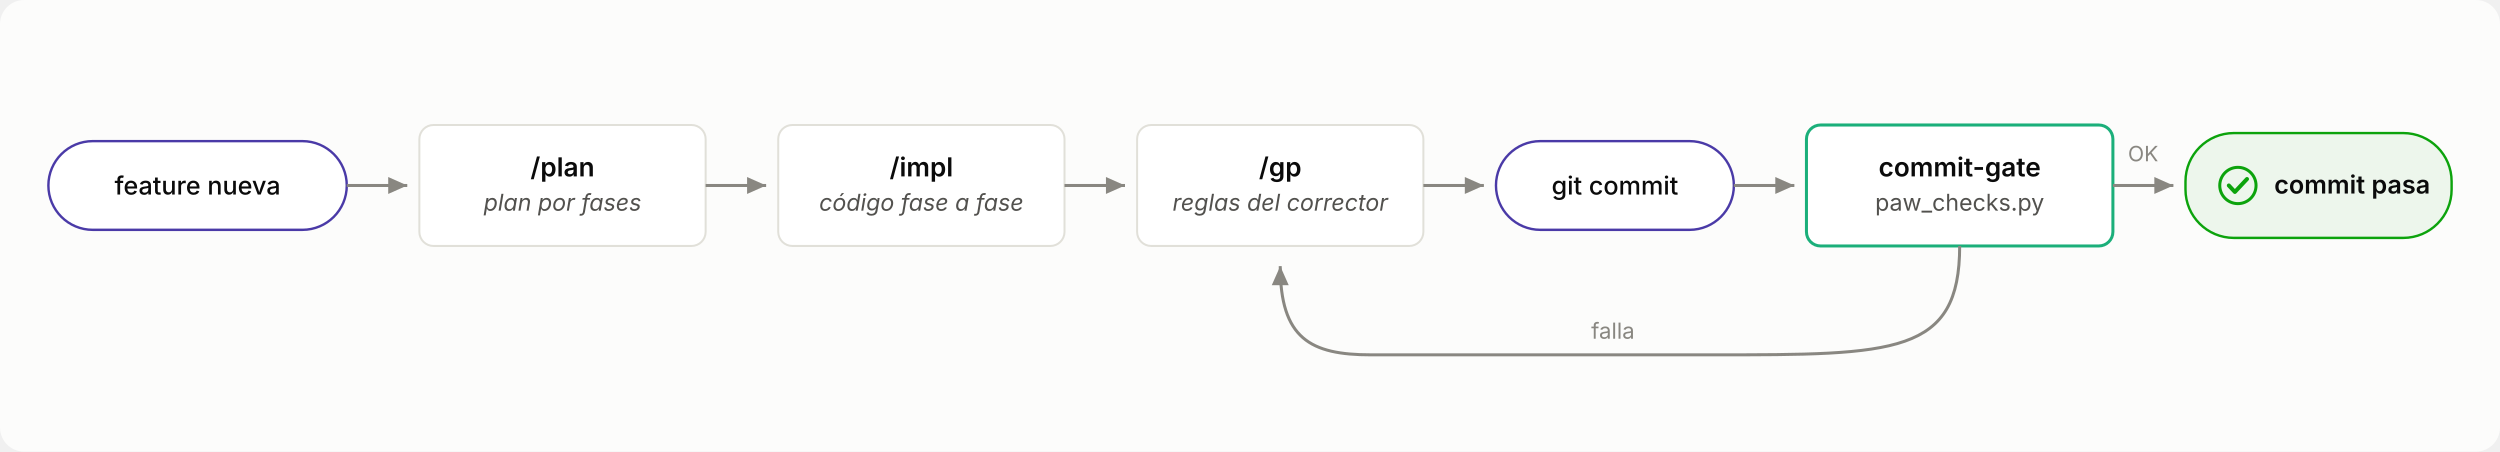
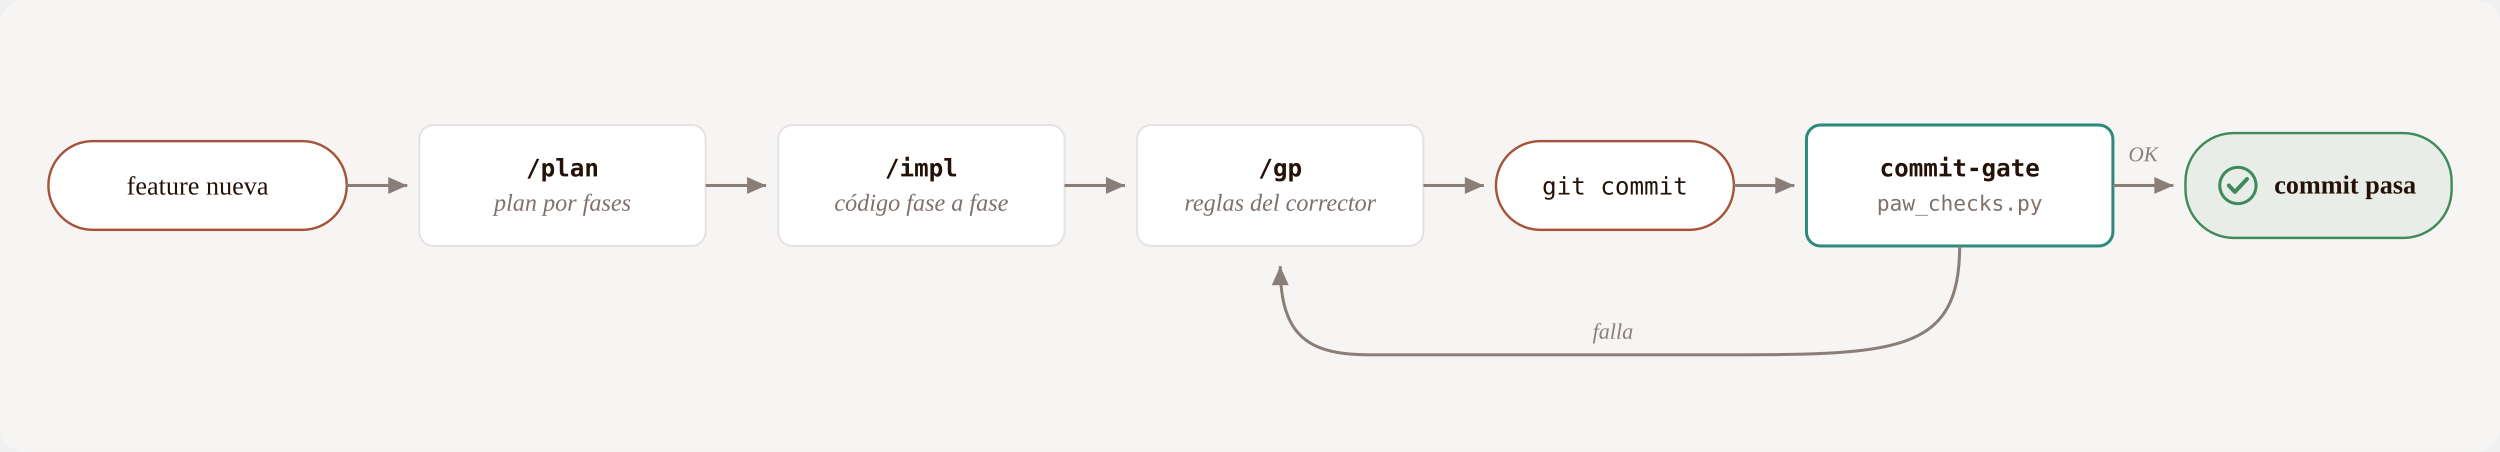
- <svg xmlns="http://www.w3.org/2000/svg" viewBox="0 0 1240 224" font-family="system-ui, -apple-system, 'Segoe UI', sans-serif">
+ <svg xmlns="http://www.w3.org/2000/svg" viewBox="0 0 1240 224" font-family="Newsreader, Georgia, 'Times New Roman', serif">
  <defs>
    <marker id="arr" viewBox="0 0 10 10" refX="9" refY="5" markerWidth="7" markerHeight="7" orient="auto-start-reverse">
-       <path d="M 0 1 L 9 5 L 0 9 z" fill="#898781" />
+       <path d="M 0 1 L 9 5 L 0 9 z" fill="#8a7f78" />
    </marker>
  </defs>
-   <rect x="0" y="0" width="1240" height="224" rx="12" fill="#fcfcfb" />
-   <rect x="24" y="70" width="148" height="44" rx="22.0" fill="#ffffff" stroke="#4a3aa7" stroke-width="1.2" />
-   <text x="98.0" y="96.5" font-size="12.5" font-weight="500" text-anchor="middle" fill="#0b0b0b">feature nueva</text>
-   <line x1="172" y1="92" x2="202" y2="92" stroke="#898781" stroke-width="1.5" marker-end="url(#arr)" />
-   <rect x="208" y="62" width="142" height="60" rx="7" fill="#ffffff" stroke="#e1e0d9" stroke-width="1" />
-   <text x="279.0" y="87.5" font-size="13" font-weight="600" text-anchor="middle" fill="#0b0b0b">/plan</text>
-   <text x="279.0" y="104.5" font-size="11.5" font-style="italic" text-anchor="middle" fill="#52514e">plan por fases</text>
-   <line x1="350" y1="92" x2="380" y2="92" stroke="#898781" stroke-width="1.5" marker-end="url(#arr)" />
-   <rect x="386" y="62" width="142" height="60" rx="7" fill="#ffffff" stroke="#e1e0d9" stroke-width="1" />
-   <text x="457.0" y="87.5" font-size="13" font-weight="600" text-anchor="middle" fill="#0b0b0b">/impl</text>
-   <text x="457.0" y="104.5" font-size="11.5" font-style="italic" text-anchor="middle" fill="#52514e">código fase a fase</text>
-   <line x1="528" y1="92" x2="558" y2="92" stroke="#898781" stroke-width="1.5" marker-end="url(#arr)" />
-   <rect x="564" y="62" width="142" height="60" rx="7" fill="#ffffff" stroke="#e1e0d9" stroke-width="1" />
-   <text x="635.0" y="87.5" font-size="13" font-weight="600" text-anchor="middle" fill="#0b0b0b">/gp</text>
-   <text x="635.0" y="104.5" font-size="11.5" font-style="italic" text-anchor="middle" fill="#52514e">reglas del corrector</text>
-   <line x1="706" y1="92" x2="736" y2="92" stroke="#898781" stroke-width="1.5" marker-end="url(#arr)" />
-   <rect x="742" y="70" width="118" height="44" rx="22.0" fill="#ffffff" stroke="#4a3aa7" stroke-width="1.2" />
-   <text x="801.0" y="96.5" font-size="12.5" font-weight="500" text-anchor="middle" fill="#0b0b0b">git commit</text>
-   <line x1="860" y1="92" x2="890" y2="92" stroke="#898781" stroke-width="1.5" marker-end="url(#arr)" />
-   <rect x="896" y="62" width="152" height="60" rx="7" fill="#ffffff" stroke="#1baf7a" stroke-width="1.5" />
-   <text x="972.0" y="87.5" font-size="13" font-weight="600" text-anchor="middle" fill="#0b0b0b">commit-gate</text>
-   <text x="972.0" y="104.5" font-size="11.5" text-anchor="middle" fill="#52514e">paw_checks.py</text>
-   <line x1="1048" y1="92" x2="1078" y2="92" stroke="#898781" stroke-width="1.5" marker-end="url(#arr)" />
-   <text x="1063" y="80" font-size="10.5" text-anchor="middle" stroke="#fcfcfb" stroke-width="5" paint-order="stroke" stroke-linejoin="round" fill="#898781">OK</text>
-   <rect x="1084" y="66" width="132" height="52" rx="24" fill="rgba(12,163,12,0.06)" stroke="#0ca30c" stroke-width="1.2" />
-   <circle cx="1110" cy="92.0" r="9" fill="none" stroke="#0ca30c" stroke-width="1.5" />
-   <path d="M 1105.5 92.0 l 3 3.2 l 6 -6.4" fill="none" stroke="#0ca30c" stroke-width="2" stroke-linecap="round" stroke-linejoin="round" />
-   <text x="1128" y="96.0" font-size="12.5" font-weight="600" fill="#0b0b0b">commit pasa</text>
-   <path d="M 972 122 C 972 176, 940 176, 850 176 L 680 176 C 650 176, 635 168, 635 132" fill="none" stroke="#898781" stroke-width="1.5" marker-end="url(#arr)" />
-   <text x="800" y="168" font-size="11" text-anchor="middle" stroke="#fcfcfb" stroke-width="5" paint-order="stroke" stroke-linejoin="round" fill="#898781">falla</text>
+   <rect x="0" y="0" width="1240" height="224" rx="12" fill="#f6f5f3" />
+   <rect x="24" y="70" width="148" height="44" rx="22.0" fill="#ffffff" stroke="#a5543a" stroke-width="1.2" />
+   <text x="98.0" y="96.5" font-size="13" font-weight="500" text-anchor="middle" fill="#241208">feature nueva</text>
+   <line x1="172" y1="92" x2="202" y2="92" stroke="#8a7f78" stroke-width="1.5" marker-end="url(#arr)" />
+   <rect x="208" y="62" width="142" height="60" rx="7" fill="#ffffff" stroke="#e5e2e1" stroke-width="1" />
+   <text x="279.0" y="87.5" font-size="12" font-weight="600" text-anchor="middle" font-family="'JetBrains Mono', ui-monospace, SFMono-Regular, Menlo, monospace" fill="#241208">/plan</text>
+   <text x="279.0" y="104.5" font-size="12" font-style="italic" text-anchor="middle" fill="#7c716b">plan por fases</text>
+   <line x1="350" y1="92" x2="380" y2="92" stroke="#8a7f78" stroke-width="1.5" marker-end="url(#arr)" />
+   <rect x="386" y="62" width="142" height="60" rx="7" fill="#ffffff" stroke="#e5e2e1" stroke-width="1" />
+   <text x="457.0" y="87.5" font-size="12" font-weight="600" text-anchor="middle" font-family="'JetBrains Mono', ui-monospace, SFMono-Regular, Menlo, monospace" fill="#241208">/impl</text>
+   <text x="457.0" y="104.5" font-size="12" font-style="italic" text-anchor="middle" fill="#7c716b">código fase a fase</text>
+   <line x1="528" y1="92" x2="558" y2="92" stroke="#8a7f78" stroke-width="1.5" marker-end="url(#arr)" />
+   <rect x="564" y="62" width="142" height="60" rx="7" fill="#ffffff" stroke="#e5e2e1" stroke-width="1" />
+   <text x="635.0" y="87.5" font-size="12" font-weight="600" text-anchor="middle" font-family="'JetBrains Mono', ui-monospace, SFMono-Regular, Menlo, monospace" fill="#241208">/gp</text>
+   <text x="635.0" y="104.5" font-size="12" font-style="italic" text-anchor="middle" fill="#7c716b">reglas del corrector</text>
+   <line x1="706" y1="92" x2="736" y2="92" stroke="#8a7f78" stroke-width="1.5" marker-end="url(#arr)" />
+   <rect x="742" y="70" width="118" height="44" rx="22.0" fill="#ffffff" stroke="#a5543a" stroke-width="1.2" />
+   <text x="801.0" y="96.5" font-family="'JetBrains Mono', ui-monospace, SFMono-Regular, Menlo, monospace" font-size="12" font-weight="500" text-anchor="middle" fill="#241208">git commit</text>
+   <line x1="860" y1="92" x2="890" y2="92" stroke="#8a7f78" stroke-width="1.5" marker-end="url(#arr)" />
+   <rect x="896" y="62" width="152" height="60" rx="7" fill="#ffffff" stroke="#2d8a7b" stroke-width="1.5" />
+   <text x="972.0" y="87.5" font-size="12" font-weight="600" text-anchor="middle" font-family="'JetBrains Mono', ui-monospace, SFMono-Regular, Menlo, monospace" fill="#241208">commit-gate</text>
+   <text x="972.0" y="104.5" font-size="10.5" text-anchor="middle" font-family="'JetBrains Mono', ui-monospace, SFMono-Regular, Menlo, monospace" fill="#7c716b">paw_checks.py</text>
+   <line x1="1048" y1="92" x2="1078" y2="92" stroke="#8a7f78" stroke-width="1.5" marker-end="url(#arr)" />
+   <text x="1063" y="80" text-anchor="middle" font-style="italic" font-size="10.5" stroke="#f6f5f3" stroke-width="5" paint-order="stroke" stroke-linejoin="round" fill="#8a7f78">OK</text>
+   <rect x="1084" y="66" width="132" height="52" rx="24" fill="rgba(63,138,90,0.08)" stroke="#3f8a5a" stroke-width="1.2" />
+   <circle cx="1110" cy="92.0" r="9" fill="none" stroke="#3f8a5a" stroke-width="1.5" />
+   <path d="M 1105.5 92.0 l 3 3.2 l 6 -6.4" fill="none" stroke="#3f8a5a" stroke-width="2" stroke-linecap="round" stroke-linejoin="round" />
+   <text x="1128" y="96.0" font-size="13" font-weight="600" fill="#241208">commit pasa</text>
+   <path d="M 972 122 C 972 176, 940 176, 850 176 L 680 176 C 650 176, 635 168, 635 132" fill="none" stroke="#8a7f78" stroke-width="1.5" marker-end="url(#arr)" />
+   <text x="800" y="168" text-anchor="middle" font-style="italic" font-size="11" stroke="#f6f5f3" stroke-width="5" paint-order="stroke" stroke-linejoin="round" fill="#8a7f78">falla</text>
</svg>
